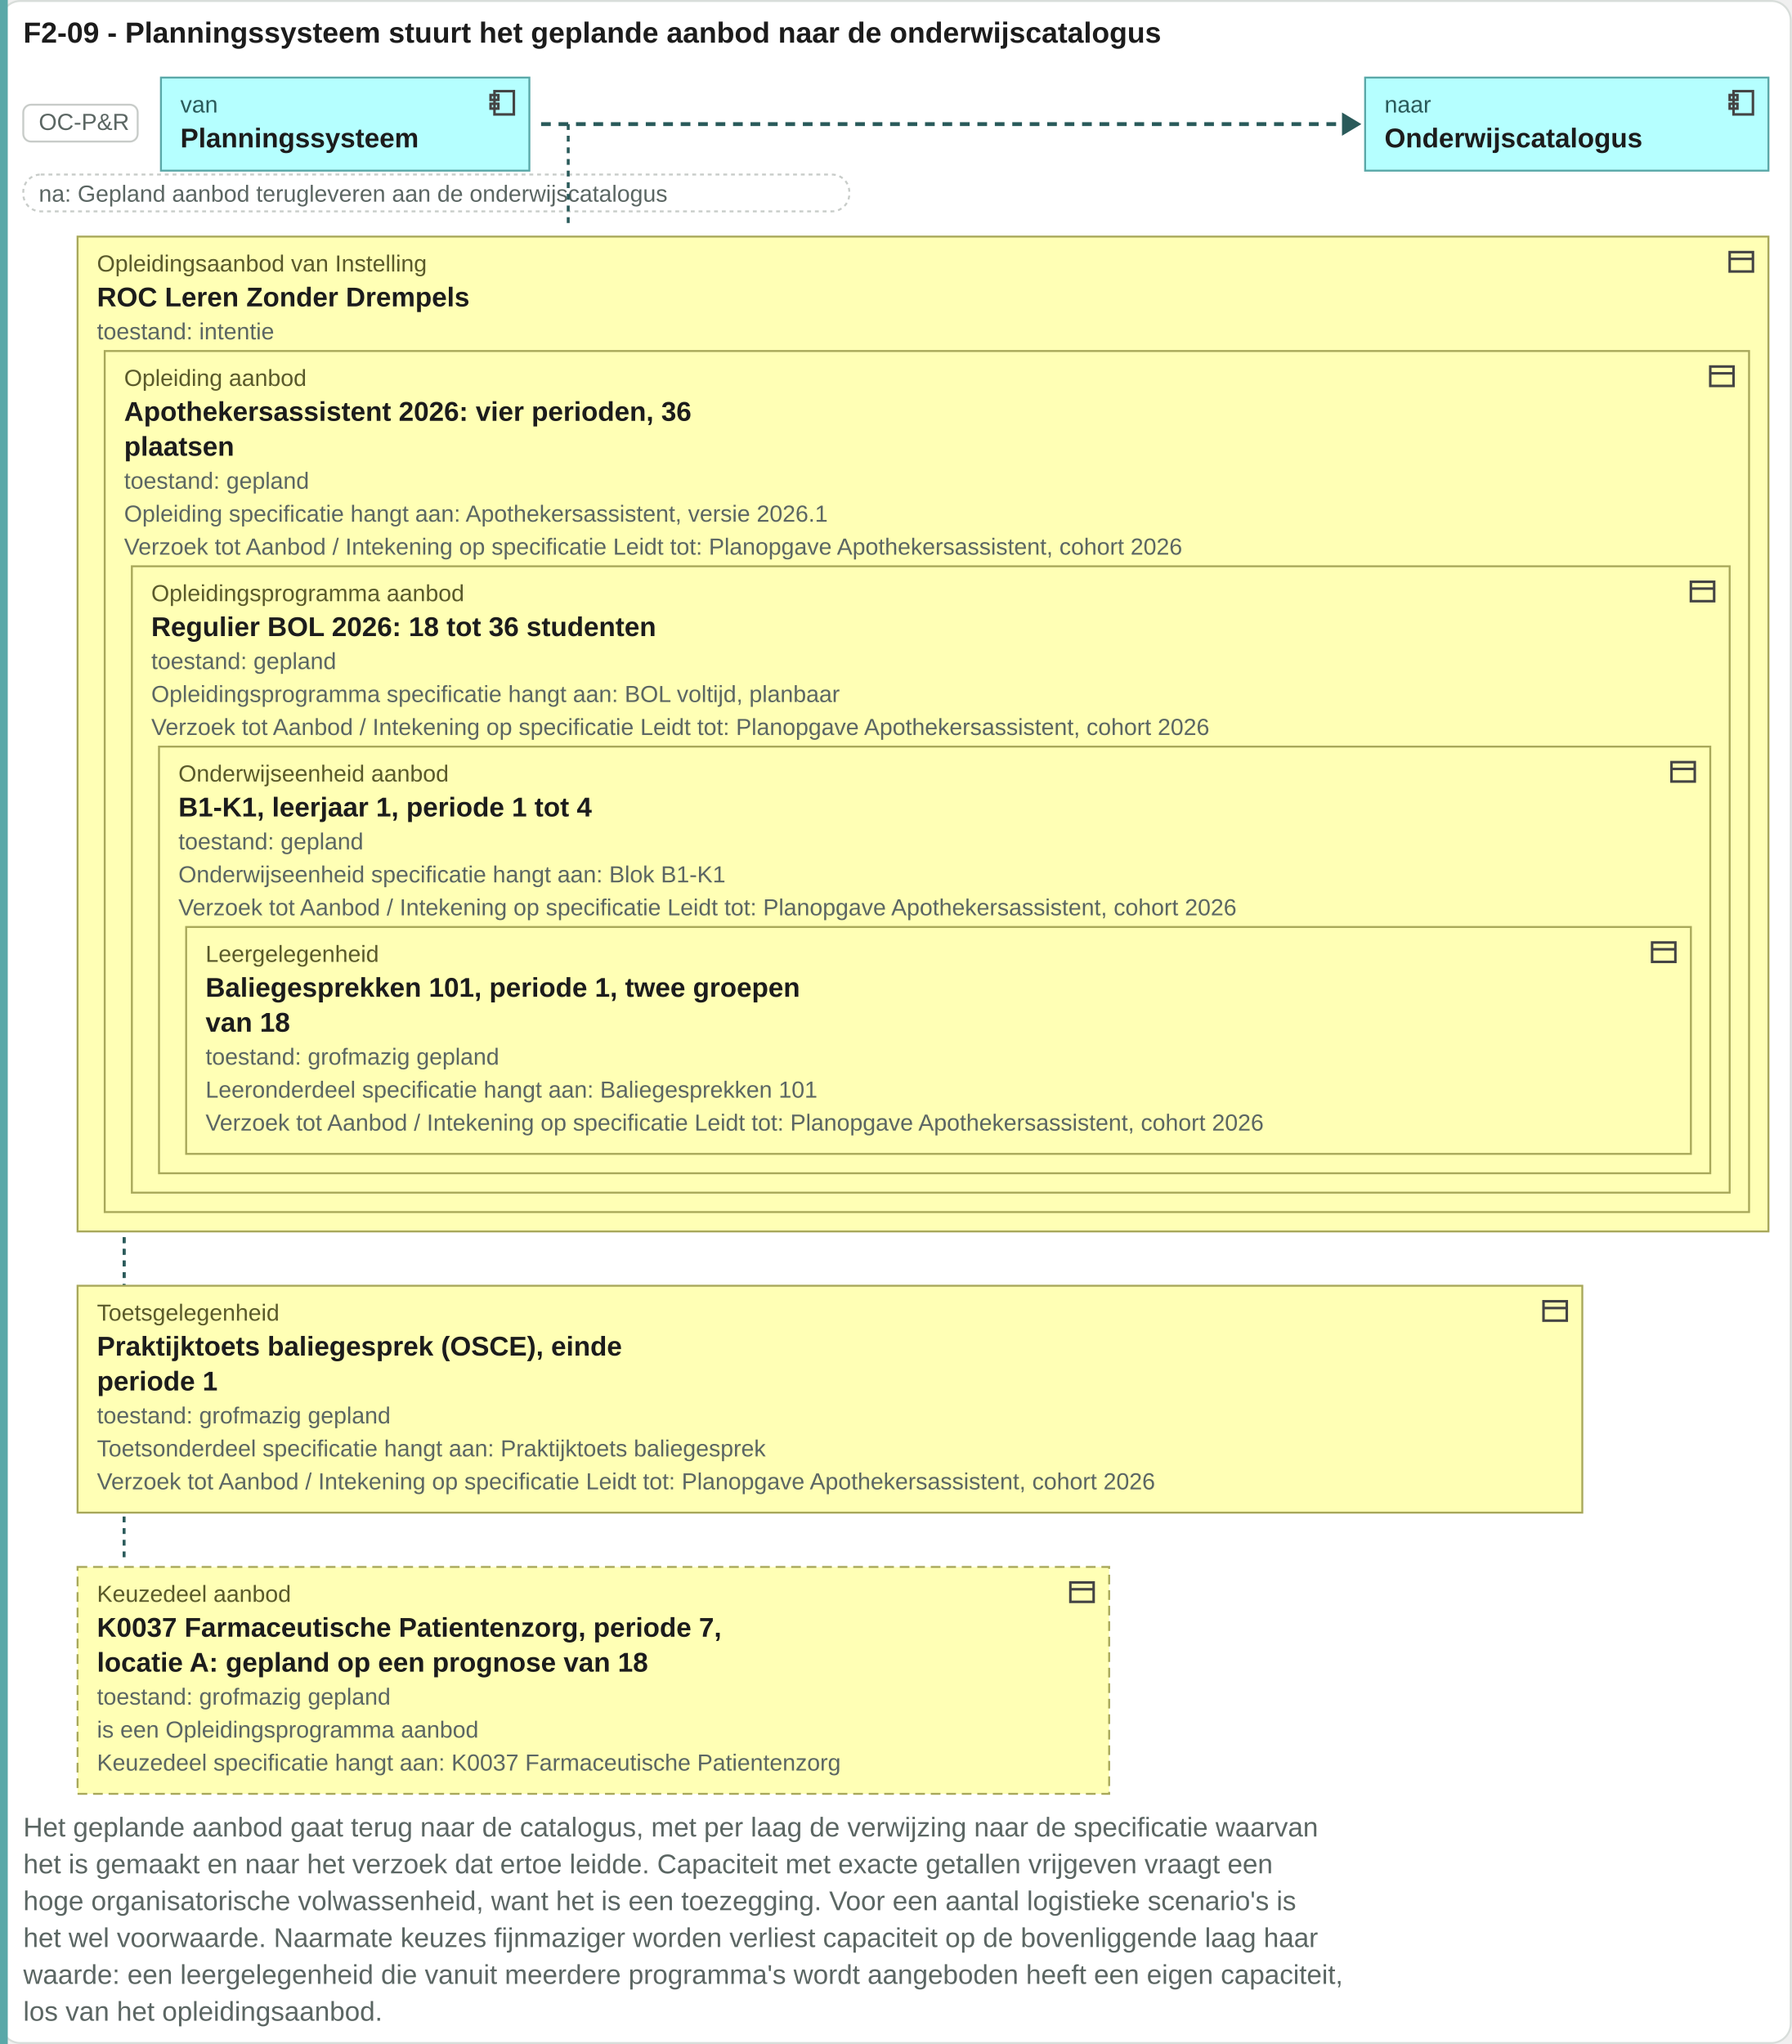
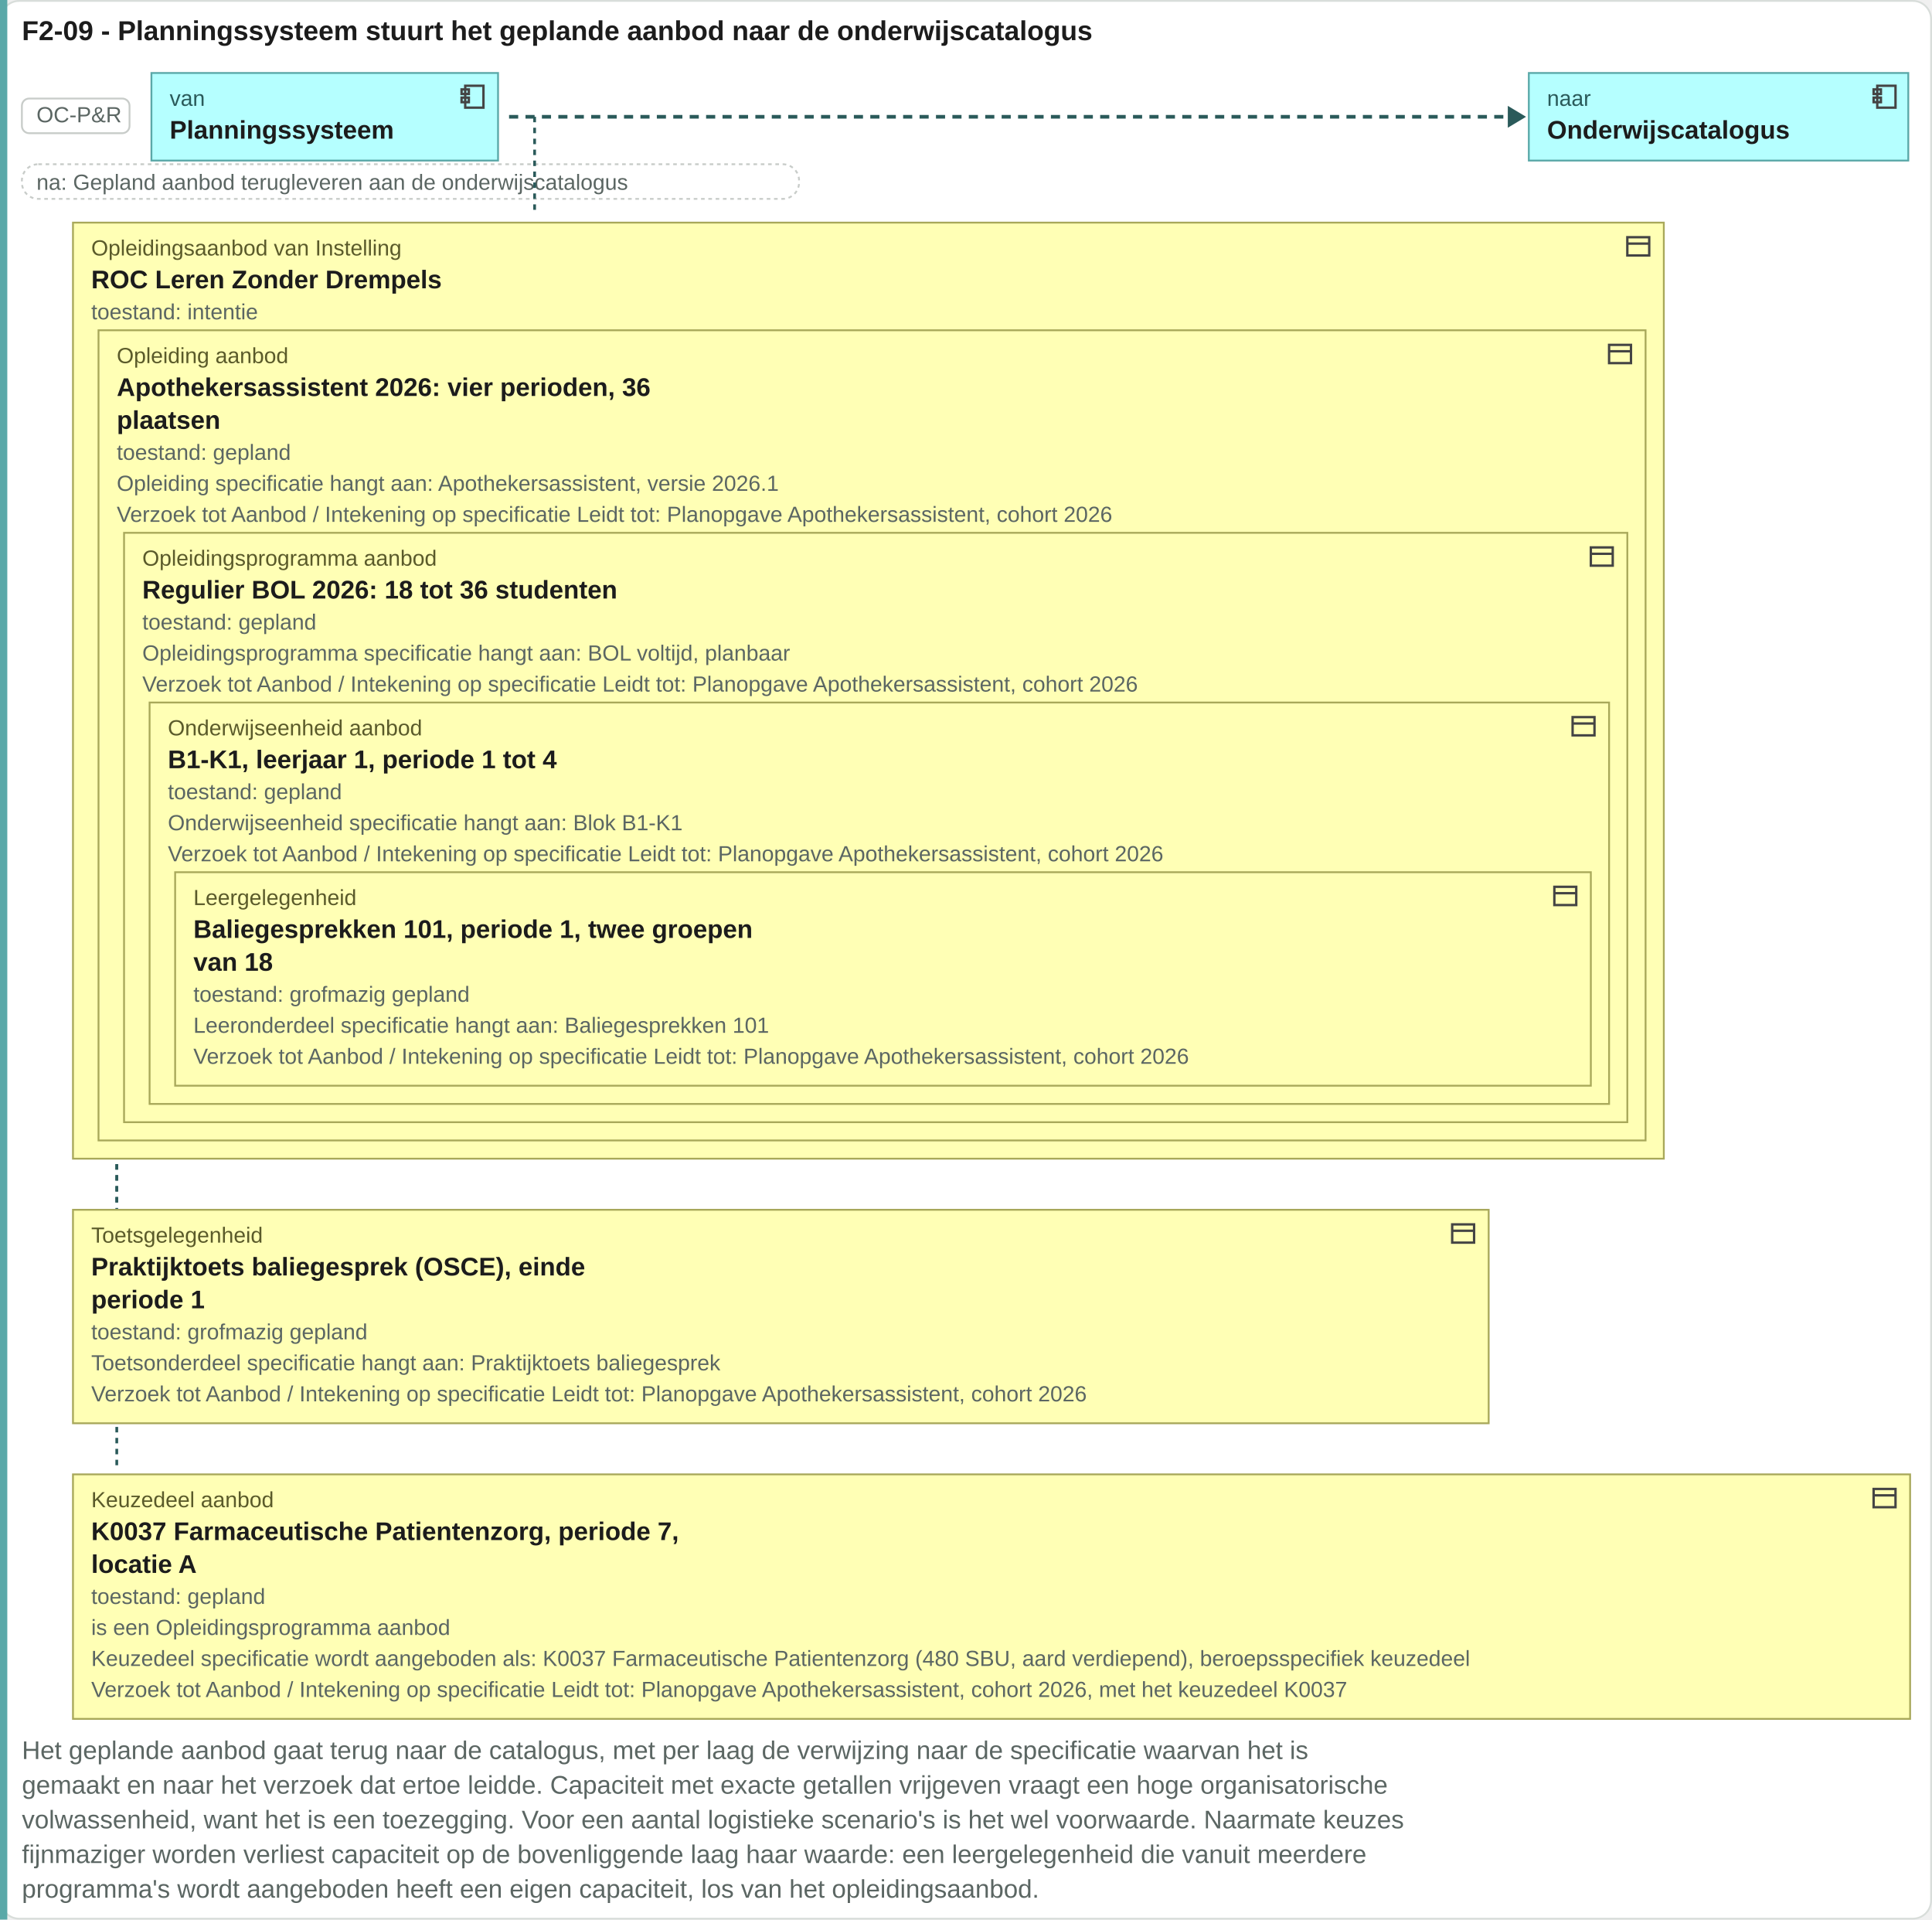
- <svg xmlns="http://www.w3.org/2000/svg" viewBox="0 0 924 1054" width="924" height="1054">
-   <rect x="0.5" y="0.5" width="923" height="1053" rx="10" fill="#ffffff" stroke="#d8ddda" />
+ <svg xmlns="http://www.w3.org/2000/svg" viewBox="0 0 1059 1052" width="1059" height="1052">
+   <rect x="0.5" y="0.5" width="1058" height="1051" rx="10" fill="#ffffff" stroke="#d8ddda" />
  <text x="12" y="22" font-family="Arial, Helvetica, sans-serif" font-size="15" font-weight="bold" fill="#1c1c1c" text-anchor="start">F2-09 - Planningssysteem stuurt het geplande aanbod naar de onderwijscatalogus</text>
-   <rect x="0" y="0" width="4" height="1054" fill="#5aa8a8" />
+   <rect x="0" y="0" width="4" height="1052" fill="#5aa8a8" />
  <rect x="12" y="54" width="59" height="19" rx="4" fill="#ffffff" stroke="#c8ccc9" />
  <text x="20" y="67" font-family="Arial, Helvetica, sans-serif" font-size="12" fill="#5b6663" text-anchor="start">OC-P&amp;R</text>
  <rect x="83" y="40" width="190" height="48" rx="0" fill="#b5ffff" stroke="#5aa8a8" />
  <g transform="translate(251,45)" fill="none" stroke="#444" stroke-width="1.3">
    <rect x="4" y="2" width="10" height="12" />
    <rect x="2" y="4" width="4" height="2.5" />
    <rect x="2" y="8.5" width="4" height="2.5" />
  </g>
  <text x="93" y="58" font-family="Arial, Helvetica, sans-serif" font-size="12" fill="#2a5a5a" text-anchor="start">van</text>
  <text x="93" y="76" font-family="Arial, Helvetica, sans-serif" font-size="14" font-weight="bold" fill="#1c1c1c" text-anchor="start">Planningssysteem</text>
-   <path d="M279.04 64H694.08" stroke="#2a5a5a" stroke-width="2" stroke-dasharray="5 4" />
-   <path d="M692.08 58l10 6-10 6z" fill="#2a5a5a" />
-   <rect x="704" y="40" width="208" height="48" rx="0" fill="#b5ffff" stroke="#5aa8a8" />
-   <g transform="translate(890,45)" fill="none" stroke="#444" stroke-width="1.3">
+   <path d="M279.04 64H828.48" stroke="#2a5a5a" stroke-width="2" stroke-dasharray="5 4" />
+   <path d="M826.48 58l10 6-10 6z" fill="#2a5a5a" />
+   <rect x="838" y="40" width="208" height="48" rx="0" fill="#b5ffff" stroke="#5aa8a8" />
+   <g transform="translate(1025,45)" fill="none" stroke="#444" stroke-width="1.3">
    <rect x="4" y="2" width="10" height="12" />
    <rect x="2" y="4" width="4" height="2.5" />
    <rect x="2" y="8.5" width="4" height="2.5" />
  </g>
-   <text x="714" y="58" font-family="Arial, Helvetica, sans-serif" font-size="12" fill="#2a5a5a" text-anchor="start">naar</text>
-   <text x="714" y="76" font-family="Arial, Helvetica, sans-serif" font-size="14" font-weight="bold" fill="#1c1c1c" text-anchor="start">Onderwijscatalogus</text>
+   <text x="848" y="58" font-family="Arial, Helvetica, sans-serif" font-size="12" fill="#2a5a5a" text-anchor="start">naar</text>
+   <text x="848" y="76" font-family="Arial, Helvetica, sans-serif" font-size="14" font-weight="bold" fill="#1c1c1c" text-anchor="start">Onderwijscatalogus</text>
  <rect x="12" y="90" width="426" height="19" rx="9" fill="#ffffff" stroke="#c8ccc9" stroke-dasharray="2 2" />
  <text x="20" y="104" font-family="Arial, Helvetica, sans-serif" font-size="12" fill="#5b6663" text-anchor="start">na: Gepland aanbod terugleveren aan de onderwijscatalogus</text>
  <path d="M293.04 64V118" stroke="#2a5a5a" stroke-width="1.5" stroke-dasharray="3 3" />
  <path d="M64 122V659" stroke="#2a5a5a" stroke-width="1.5" stroke-dasharray="3 3" />
  <path d="M64 122V804" stroke="#2a5a5a" stroke-width="1.5" stroke-dasharray="3 3" />
  <rect x="40" y="122" width="872" height="513" rx="0" fill="#ffffb5" stroke="#a8a85a" />
  <g transform="translate(890,127)" fill="none" stroke="#444" stroke-width="1.3">
    <rect x="2" y="3" width="12" height="10" />
    <path d="M2 6.5h12" />
  </g>
  <text x="50" y="140" font-family="Arial, Helvetica, sans-serif" font-size="12" fill="#5a5a2a" text-anchor="start">Opleidingsaanbod van Instelling</text>
  <rect x="54" y="181" width="848" height="444" rx="0" fill="#ffffb5" stroke="#a8a85a" />
  <g transform="translate(880,186)" fill="none" stroke="#444" stroke-width="1.3">
    <rect x="2" y="3" width="12" height="10" />
    <path d="M2 6.5h12" />
  </g>
  <text x="64" y="199" font-family="Arial, Helvetica, sans-serif" font-size="12" fill="#5a5a2a" text-anchor="start">Opleiding aanbod</text>
  <rect x="68" y="292" width="824" height="323" rx="0" fill="#ffffb5" stroke="#a8a85a" />
  <g transform="translate(870,297)" fill="none" stroke="#444" stroke-width="1.3">
    <rect x="2" y="3" width="12" height="10" />
    <path d="M2 6.5h12" />
  </g>
  <text x="78" y="310" font-family="Arial, Helvetica, sans-serif" font-size="12" fill="#5a5a2a" text-anchor="start">Opleidingsprogramma aanbod</text>
  <rect x="82" y="385" width="800" height="220" rx="0" fill="#ffffb5" stroke="#a8a85a" />
  <g transform="translate(860,390)" fill="none" stroke="#444" stroke-width="1.3">
    <rect x="2" y="3" width="12" height="10" />
    <path d="M2 6.5h12" />
  </g>
  <text x="92" y="403" font-family="Arial, Helvetica, sans-serif" font-size="12" fill="#5a5a2a" text-anchor="start">Onderwijseenheid aanbod</text>
  <rect x="96" y="478" width="776" height="117" rx="0" fill="#ffffb5" stroke="#a8a85a" />
  <g transform="translate(850,483)" fill="none" stroke="#444" stroke-width="1.3">
    <rect x="2" y="3" width="12" height="10" />
    <path d="M2 6.5h12" />
  </g>
  <text x="106" y="496" font-family="Arial, Helvetica, sans-serif" font-size="12" fill="#5a5a2a" text-anchor="start">Leergelegenheid</text>
  <text x="106" y="514" font-family="Arial, Helvetica, sans-serif" font-size="14" font-weight="bold" fill="#1c1c1c" text-anchor="start">Baliegesprekken 101, periode 1, twee groepen</text>
  <text x="106" y="532" font-family="Arial, Helvetica, sans-serif" font-size="14" font-weight="bold" fill="#1c1c1c" text-anchor="start">van 18</text>
  <text x="106" y="549" font-family="Arial, Helvetica, sans-serif" font-size="12" fill="#5b6663" text-anchor="start">toestand: grofmazig gepland</text>
  <text x="106" y="566" font-family="Arial, Helvetica, sans-serif" font-size="12" fill="#5b6663" text-anchor="start">Leeronderdeel specificatie hangt aan: Baliegesprekken 101</text>
  <text x="106" y="583" font-family="Arial, Helvetica, sans-serif" font-size="12" fill="#5b6663" text-anchor="start">Verzoek tot Aanbod / Intekening op specificatie Leidt tot: Planopgave Apothekersassistent, cohort 2026</text>
  <text x="92" y="421" font-family="Arial, Helvetica, sans-serif" font-size="14" font-weight="bold" fill="#1c1c1c" text-anchor="start">B1-K1, leerjaar 1, periode 1 tot 4</text>
  <text x="92" y="438" font-family="Arial, Helvetica, sans-serif" font-size="12" fill="#5b6663" text-anchor="start">toestand: gepland</text>
  <text x="92" y="455" font-family="Arial, Helvetica, sans-serif" font-size="12" fill="#5b6663" text-anchor="start">Onderwijseenheid specificatie hangt aan: Blok B1-K1</text>
  <text x="92" y="472" font-family="Arial, Helvetica, sans-serif" font-size="12" fill="#5b6663" text-anchor="start">Verzoek tot Aanbod / Intekening op specificatie Leidt tot: Planopgave Apothekersassistent, cohort 2026</text>
  <text x="78" y="328" font-family="Arial, Helvetica, sans-serif" font-size="14" font-weight="bold" fill="#1c1c1c" text-anchor="start">Regulier BOL 2026: 18 tot 36 studenten</text>
  <text x="78" y="345" font-family="Arial, Helvetica, sans-serif" font-size="12" fill="#5b6663" text-anchor="start">toestand: gepland</text>
  <text x="78" y="362" font-family="Arial, Helvetica, sans-serif" font-size="12" fill="#5b6663" text-anchor="start">Opleidingsprogramma specificatie hangt aan: BOL voltijd, planbaar</text>
  <text x="78" y="379" font-family="Arial, Helvetica, sans-serif" font-size="12" fill="#5b6663" text-anchor="start">Verzoek tot Aanbod / Intekening op specificatie Leidt tot: Planopgave Apothekersassistent, cohort 2026</text>
  <text x="64" y="217" font-family="Arial, Helvetica, sans-serif" font-size="14" font-weight="bold" fill="#1c1c1c" text-anchor="start">Apothekersassistent 2026: vier perioden, 36</text>
  <text x="64" y="235" font-family="Arial, Helvetica, sans-serif" font-size="14" font-weight="bold" fill="#1c1c1c" text-anchor="start">plaatsen</text>
  <text x="64" y="252" font-family="Arial, Helvetica, sans-serif" font-size="12" fill="#5b6663" text-anchor="start">toestand: gepland</text>
  <text x="64" y="269" font-family="Arial, Helvetica, sans-serif" font-size="12" fill="#5b6663" text-anchor="start">Opleiding specificatie hangt aan: Apothekersassistent, versie 2026.1</text>
  <text x="64" y="286" font-family="Arial, Helvetica, sans-serif" font-size="12" fill="#5b6663" text-anchor="start">Verzoek tot Aanbod / Intekening op specificatie Leidt tot: Planopgave Apothekersassistent, cohort 2026</text>
  <text x="50" y="158" font-family="Arial, Helvetica, sans-serif" font-size="14" font-weight="bold" fill="#1c1c1c" text-anchor="start">ROC Leren Zonder Drempels</text>
  <text x="50" y="175" font-family="Arial, Helvetica, sans-serif" font-size="12" fill="#5b6663" text-anchor="start">toestand: intentie</text>
  <rect x="40" y="663" width="776" height="117" rx="0" fill="#ffffb5" stroke="#a8a85a" />
  <g transform="translate(794,668)" fill="none" stroke="#444" stroke-width="1.3">
    <rect x="2" y="3" width="12" height="10" />
    <path d="M2 6.5h12" />
  </g>
  <text x="50" y="681" font-family="Arial, Helvetica, sans-serif" font-size="12" fill="#5a5a2a" text-anchor="start">Toetsgelegenheid</text>
  <text x="50" y="699" font-family="Arial, Helvetica, sans-serif" font-size="14" font-weight="bold" fill="#1c1c1c" text-anchor="start">Praktijktoets baliegesprek (OSCE), einde</text>
  <text x="50" y="717" font-family="Arial, Helvetica, sans-serif" font-size="14" font-weight="bold" fill="#1c1c1c" text-anchor="start">periode 1</text>
  <text x="50" y="734" font-family="Arial, Helvetica, sans-serif" font-size="12" fill="#5b6663" text-anchor="start">toestand: grofmazig gepland</text>
  <text x="50" y="751" font-family="Arial, Helvetica, sans-serif" font-size="12" fill="#5b6663" text-anchor="start">Toetsonderdeel specificatie hangt aan: Praktijktoets baliegesprek</text>
  <text x="50" y="768" font-family="Arial, Helvetica, sans-serif" font-size="12" fill="#5b6663" text-anchor="start">Verzoek tot Aanbod / Intekening op specificatie Leidt tot: Planopgave Apothekersassistent, cohort 2026</text>
-   <rect x="40" y="808" width="532" height="117" rx="0" fill="#ffffb5" stroke="#a8a85a" stroke-dasharray="5 3" />
-   <g transform="translate(550,813)" fill="none" stroke="#444" stroke-width="1.3">
+   <rect x="40" y="808" width="1007" height="134" rx="0" fill="#ffffb5" stroke="#a8a85a" />
+   <g transform="translate(1025,813)" fill="none" stroke="#444" stroke-width="1.3">
    <rect x="2" y="3" width="12" height="10" />
    <path d="M2 6.5h12" />
  </g>
  <text x="50" y="826" font-family="Arial, Helvetica, sans-serif" font-size="12" fill="#5a5a2a" text-anchor="start">Keuzedeel aanbod</text>
  <text x="50" y="844" font-family="Arial, Helvetica, sans-serif" font-size="14" font-weight="bold" fill="#1c1c1c" text-anchor="start">K0037 Farmaceutische Patientenzorg, periode 7,</text>
-   <text x="50" y="862" font-family="Arial, Helvetica, sans-serif" font-size="14" font-weight="bold" fill="#1c1c1c" text-anchor="start">locatie A: gepland op een prognose van 18</text>
-   <text x="50" y="879" font-family="Arial, Helvetica, sans-serif" font-size="12" fill="#5b6663" text-anchor="start">toestand: grofmazig gepland</text>
+   <text x="50" y="862" font-family="Arial, Helvetica, sans-serif" font-size="14" font-weight="bold" fill="#1c1c1c" text-anchor="start">locatie A</text>
+   <text x="50" y="879" font-family="Arial, Helvetica, sans-serif" font-size="12" fill="#5b6663" text-anchor="start">toestand: gepland</text>
  <text x="50" y="896" font-family="Arial, Helvetica, sans-serif" font-size="12" fill="#5b6663" text-anchor="start">is een Opleidingsprogramma aanbod</text>
-   <text x="50" y="913" font-family="Arial, Helvetica, sans-serif" font-size="12" fill="#5b6663" text-anchor="start">Keuzedeel specificatie hangt aan: K0037 Farmaceutische Patientenzorg</text>
-   <text x="12" y="947" font-family="Arial, Helvetica, sans-serif" font-size="14" fill="#5b6663" text-anchor="start">Het geplande aanbod gaat terug naar de catalogus, met per laag de verwijzing naar de specificatie waarvan</text>
-   <text x="12" y="966" font-family="Arial, Helvetica, sans-serif" font-size="14" fill="#5b6663" text-anchor="start">het is gemaakt en naar het verzoek dat ertoe leidde. Capaciteit met exacte getallen vrijgeven vraagt een</text>
-   <text x="12" y="985" font-family="Arial, Helvetica, sans-serif" font-size="14" fill="#5b6663" text-anchor="start">hoge organisatorische volwassenheid, want het is een toezegging. Voor een aantal logistieke scenario's is</text>
-   <text x="12" y="1004" font-family="Arial, Helvetica, sans-serif" font-size="14" fill="#5b6663" text-anchor="start">het wel voorwaarde. Naarmate keuzes fijnmaziger worden verliest capaciteit op de bovenliggende laag haar</text>
-   <text x="12" y="1023" font-family="Arial, Helvetica, sans-serif" font-size="14" fill="#5b6663" text-anchor="start">waarde: een leergelegenheid die vanuit meerdere programma's wordt aangeboden heeft een eigen capaciteit,</text>
-   <text x="12" y="1042" font-family="Arial, Helvetica, sans-serif" font-size="14" fill="#5b6663" text-anchor="start">los van het opleidingsaanbod.</text>
+   <text x="50" y="913" font-family="Arial, Helvetica, sans-serif" font-size="12" fill="#5b6663" text-anchor="start">Keuzedeel specificatie wordt aangeboden als: K0037 Farmaceutische Patientenzorg (480 SBU, aard verdiepend), beroepsspecifiek keuzedeel</text>
+   <text x="50" y="930" font-family="Arial, Helvetica, sans-serif" font-size="12" fill="#5b6663" text-anchor="start">Verzoek tot Aanbod / Intekening op specificatie Leidt tot: Planopgave Apothekersassistent, cohort 2026, met het keuzedeel K0037</text>
+   <text x="12" y="964" font-family="Arial, Helvetica, sans-serif" font-size="14" fill="#5b6663" text-anchor="start">Het geplande aanbod gaat terug naar de catalogus, met per laag de verwijzing naar de specificatie waarvan het is</text>
+   <text x="12" y="983" font-family="Arial, Helvetica, sans-serif" font-size="14" fill="#5b6663" text-anchor="start">gemaakt en naar het verzoek dat ertoe leidde. Capaciteit met exacte getallen vrijgeven vraagt een hoge organisatorische</text>
+   <text x="12" y="1002" font-family="Arial, Helvetica, sans-serif" font-size="14" fill="#5b6663" text-anchor="start">volwassenheid, want het is een toezegging. Voor een aantal logistieke scenario's is het wel voorwaarde. Naarmate keuzes</text>
+   <text x="12" y="1021" font-family="Arial, Helvetica, sans-serif" font-size="14" fill="#5b6663" text-anchor="start">fijnmaziger worden verliest capaciteit op de bovenliggende laag haar waarde: een leergelegenheid die vanuit meerdere</text>
+   <text x="12" y="1040" font-family="Arial, Helvetica, sans-serif" font-size="14" fill="#5b6663" text-anchor="start">programma's wordt aangeboden heeft een eigen capaciteit, los van het opleidingsaanbod.</text>
</svg>
